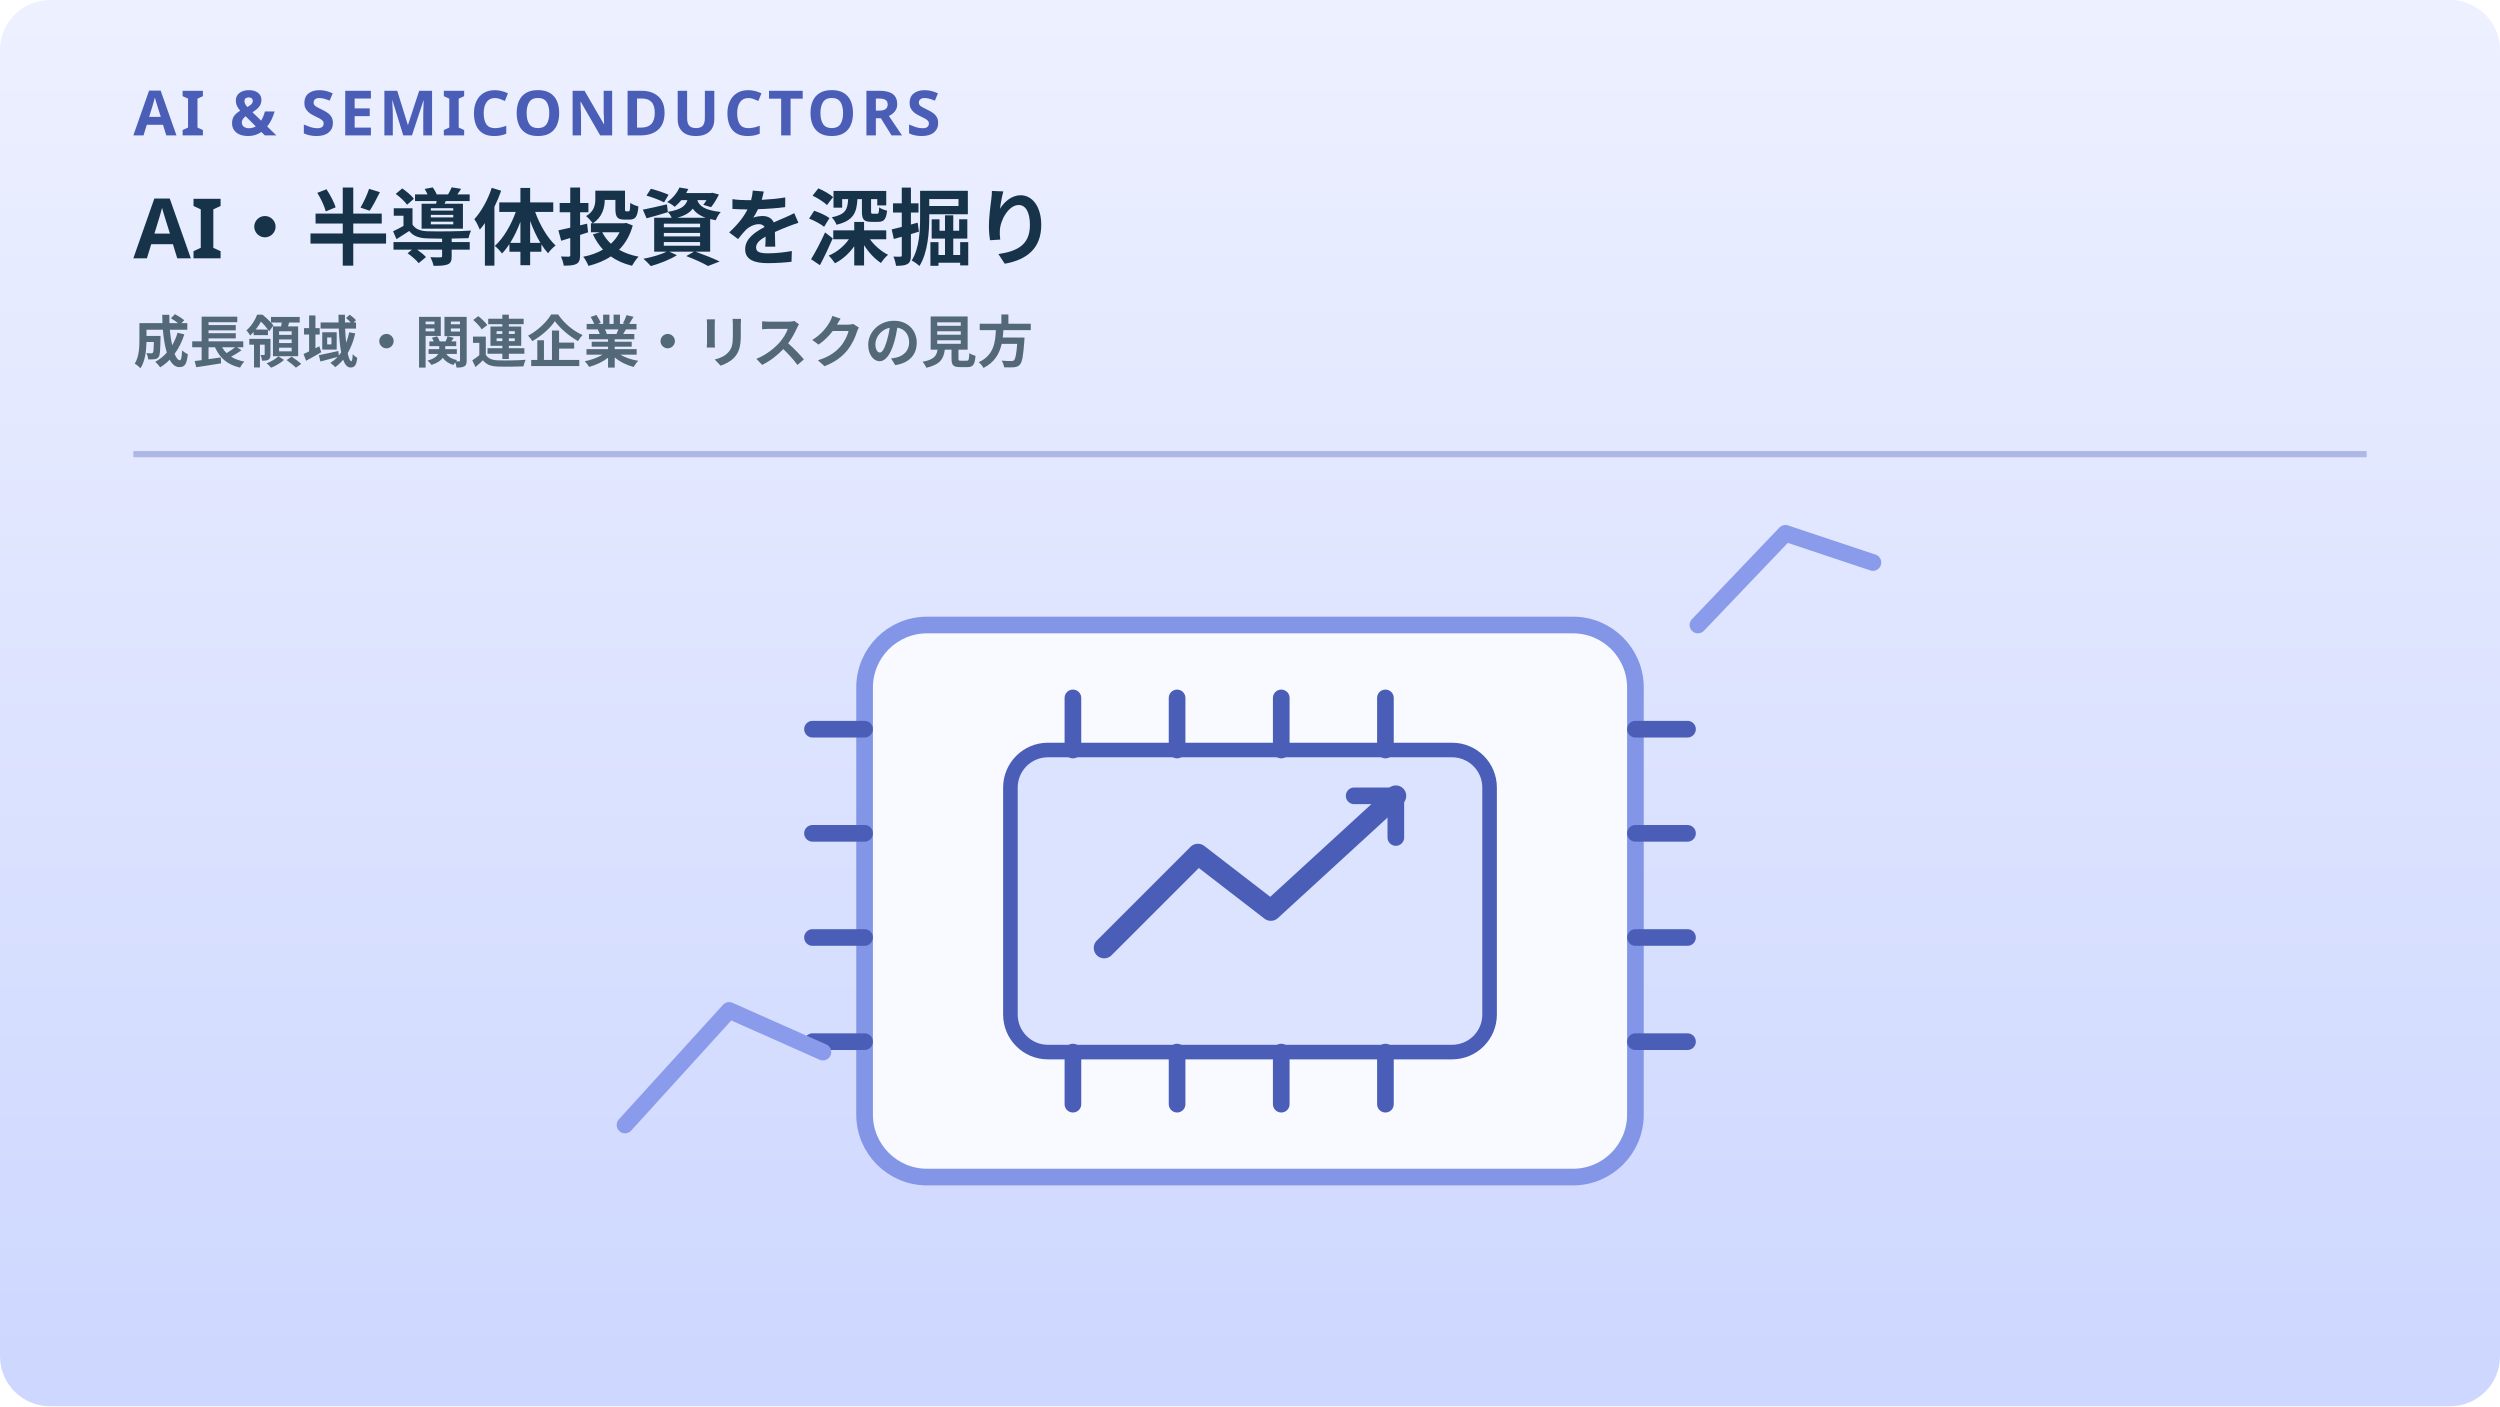
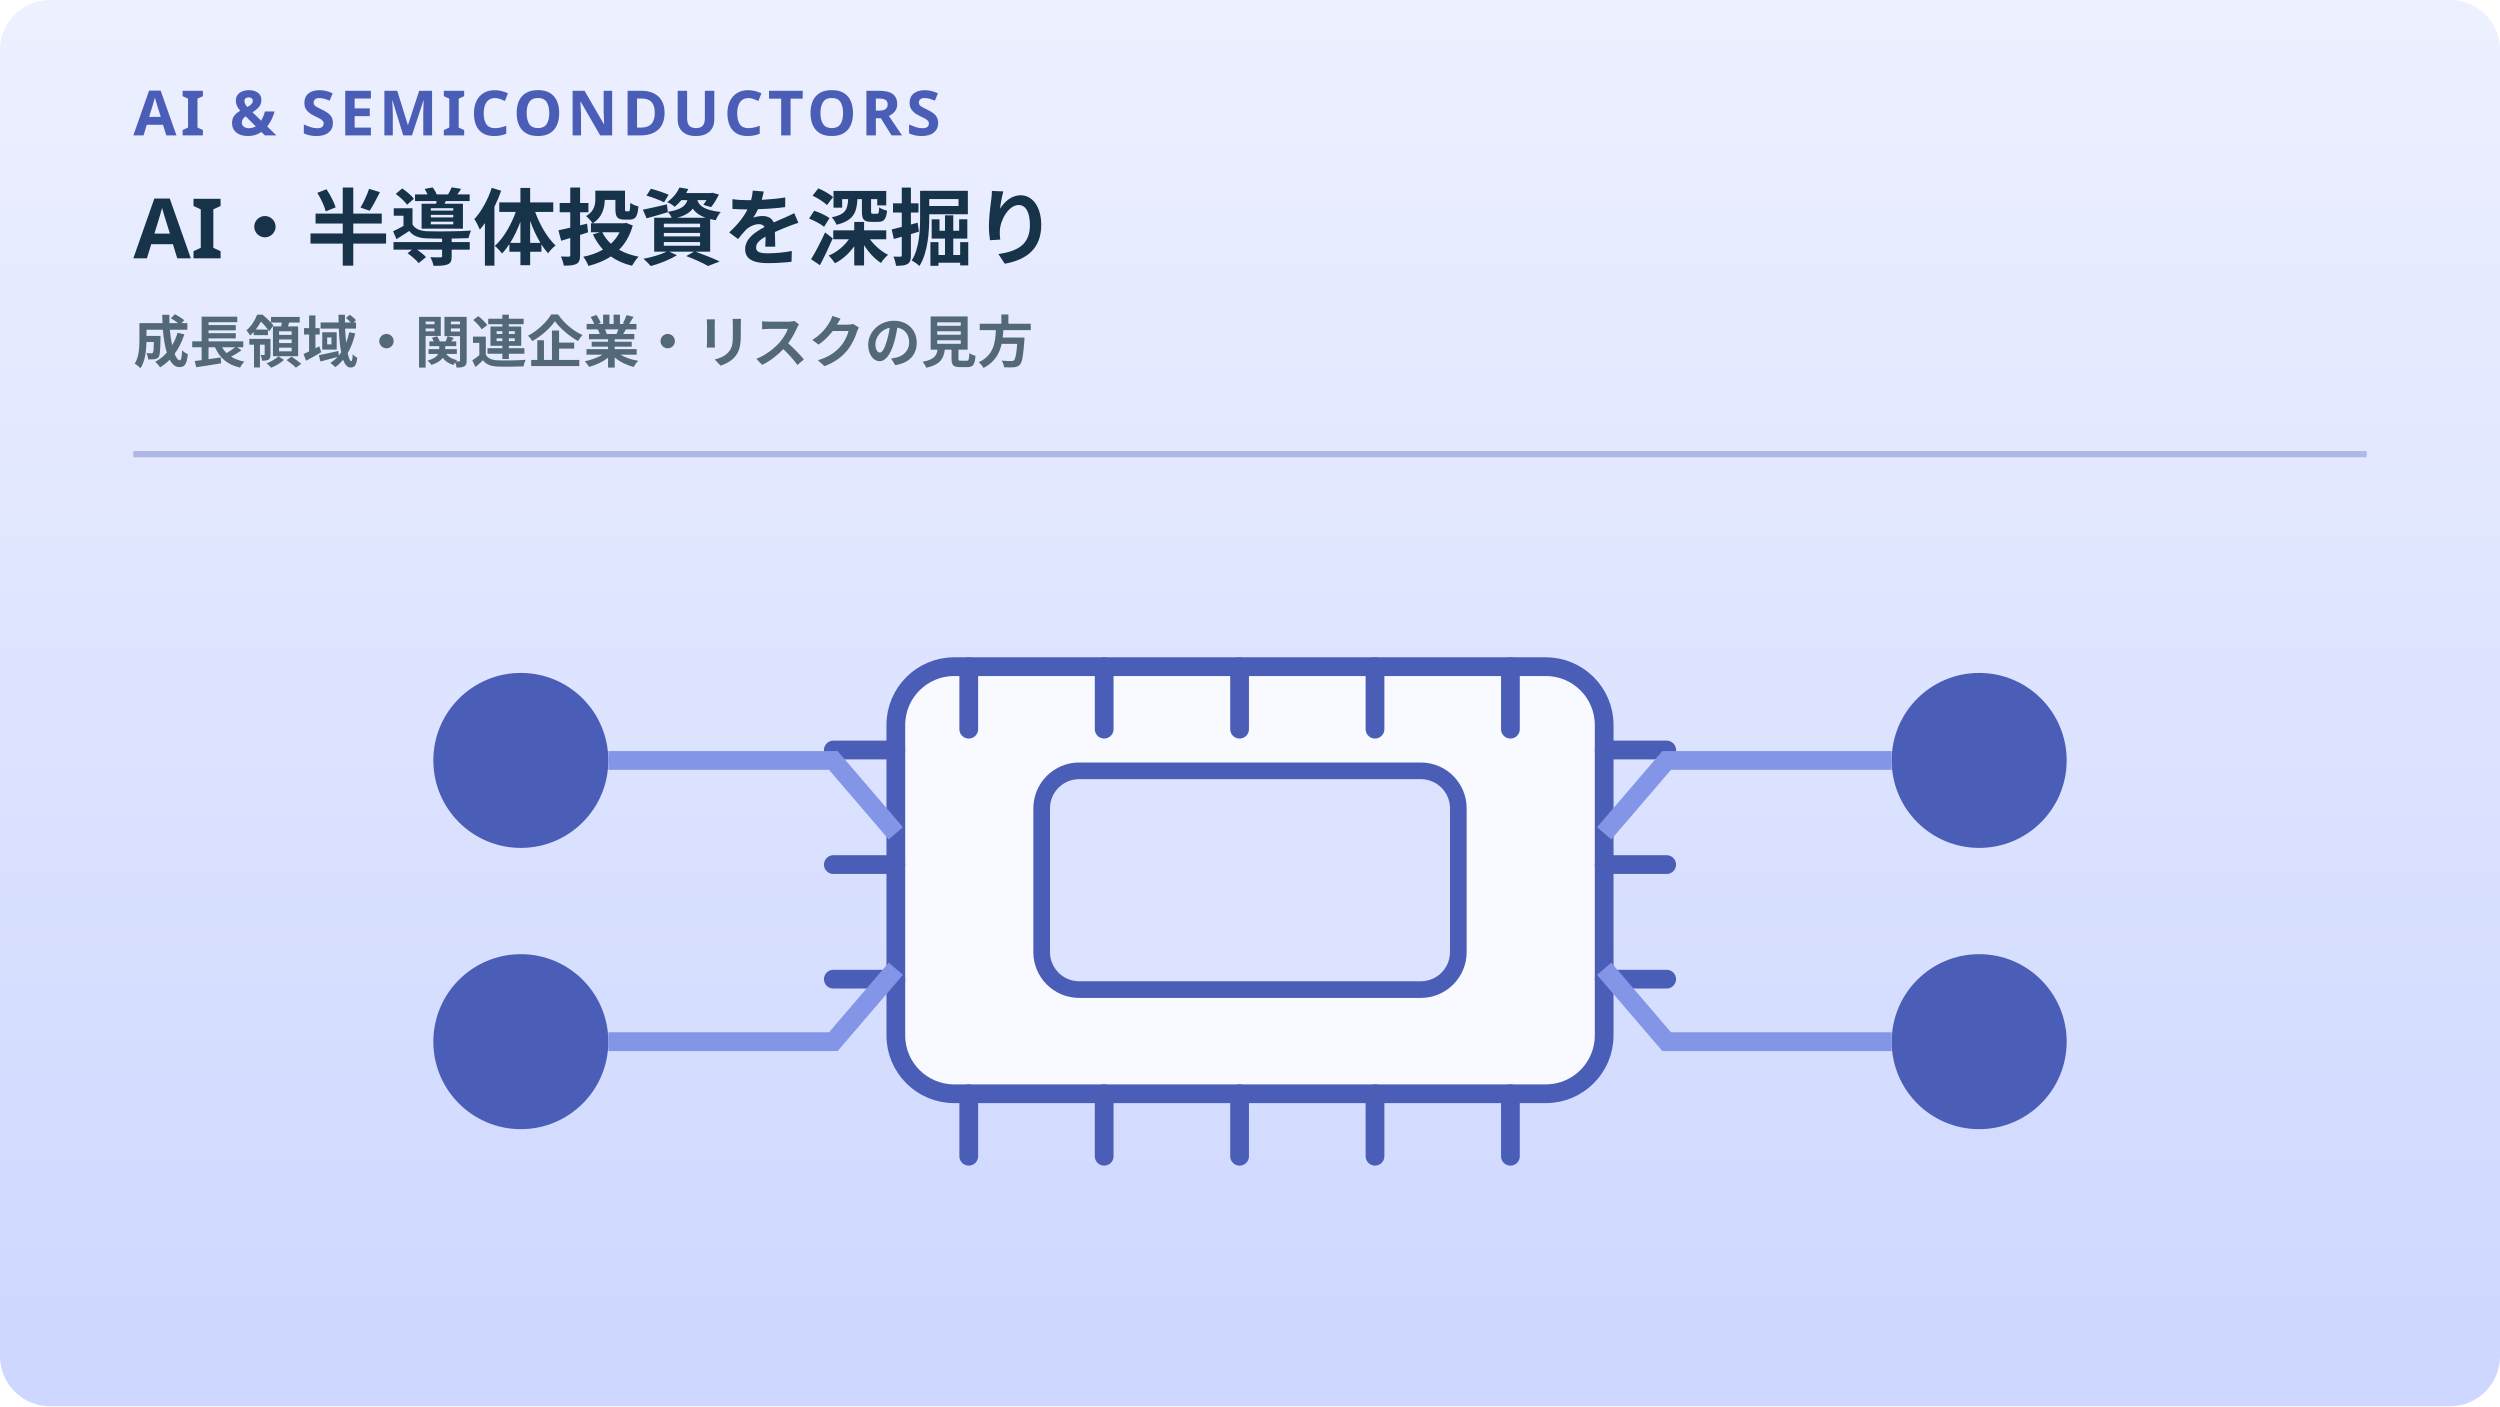
<svg xmlns="http://www.w3.org/2000/svg" width="1200" height="675" viewBox="0 0 1200 675" role="img" aria-label="AI・半導体投資を深掘り｜成長領域・関連企業・リスクの見方">
  <defs>
    <linearGradient id="bg" x1="0" y1="0" x2="0" y2="1">
      <stop stop-color="#edf0ff" />
      <stop offset="1" stop-color="#cdd7ff" />
    </linearGradient>
  </defs>
  <rect width="1200" height="675" rx="24" fill="url(#bg)" />
  <text x="64" y="65" font-family="sans-serif" font-size="30" font-weight="700" letter-spacing="2" fill="#4b5eb7">AI &amp; SEMICONDUCTORS</text>
  <text x="64" y="124" font-family="sans-serif" font-size="40" font-weight="800" fill="#17334a">AI・半導体投資を深掘り</text>
  <text x="64" y="174" font-family="sans-serif" font-size="27" font-weight="700" fill="#536879">成長領域・関連企業・リスクの見方</text>
  <path d="M64 218H1136" stroke="#4b5eb7" stroke-opacity=".35" stroke-width="3" />
-   <g stroke-linejoin="round">
-     <rect x="415" y="300" width="370" height="265" rx="30" fill="#f9faff" stroke="#8295e6" stroke-width="8" />
-     <rect x="485" y="360" width="230" height="145" rx="18" fill="#dce3ff" stroke="#4b5eb7" stroke-width="7" />
-     <path d="M515 335v25M565 335v25M615 335v25M665 335v25M515 505v25M565 505v25M615 505v25M665 505v25M390 350h25M390 400h25M390 450h25M390 500h25M785 350h25M785 400h25M785 450h25M785 500h25" stroke="#4b5eb7" stroke-width="8" stroke-linecap="round" />
-     <path d="M530 455l45-45 35 27 60-55" fill="none" stroke="#4b5eb7" stroke-width="10" stroke-linecap="round" />
-     <path d="M650 382h20v20" fill="none" stroke="#4b5eb7" stroke-width="8" stroke-linecap="round" />
-     <path d="M300 540l50-55 45 20M815 300l42-44 42 14" fill="none" stroke="#8a9beb" stroke-width="8" stroke-linecap="round" />
+   <g>
+     <rect x="430" y="320" width="340" height="205" rx="28" fill="#f9faff" stroke="#4b5eb7" stroke-width="9" />
+     <rect x="500" y="370" width="200" height="105" rx="18" fill="#dce3ff" stroke="#4b5eb7" stroke-width="8" />
+     <g stroke="#4b5eb7" stroke-width="9" stroke-linecap="round">
+       <path d="M465 350v-30m65 30v-30m65 30v-30m65 30v-30m65 30v-30M465 525v30m65-30v30m65-30v30m65-30v30m65-30v30M430 360h-30m30 55h-30m30 55h-30m370-110h30m-30 55h30m-30 55h30" />
+     </g>
+     <g fill="#4b5eb7">
+       <circle cx="250" cy="365" r="42" />
+       <circle cx="950" cy="365" r="42" />
+       <circle cx="250" cy="500" r="42" />
+       <circle cx="950" cy="500" r="42" />
+     </g>
+     <g stroke="#8295e6" stroke-width="9" fill="none">
+       <path d="M292 365h108l30 35M908 365H800l-30 35M292 500h108l30-35M908 500H800l-30-35" />
+     </g>
  </g>
</svg>
